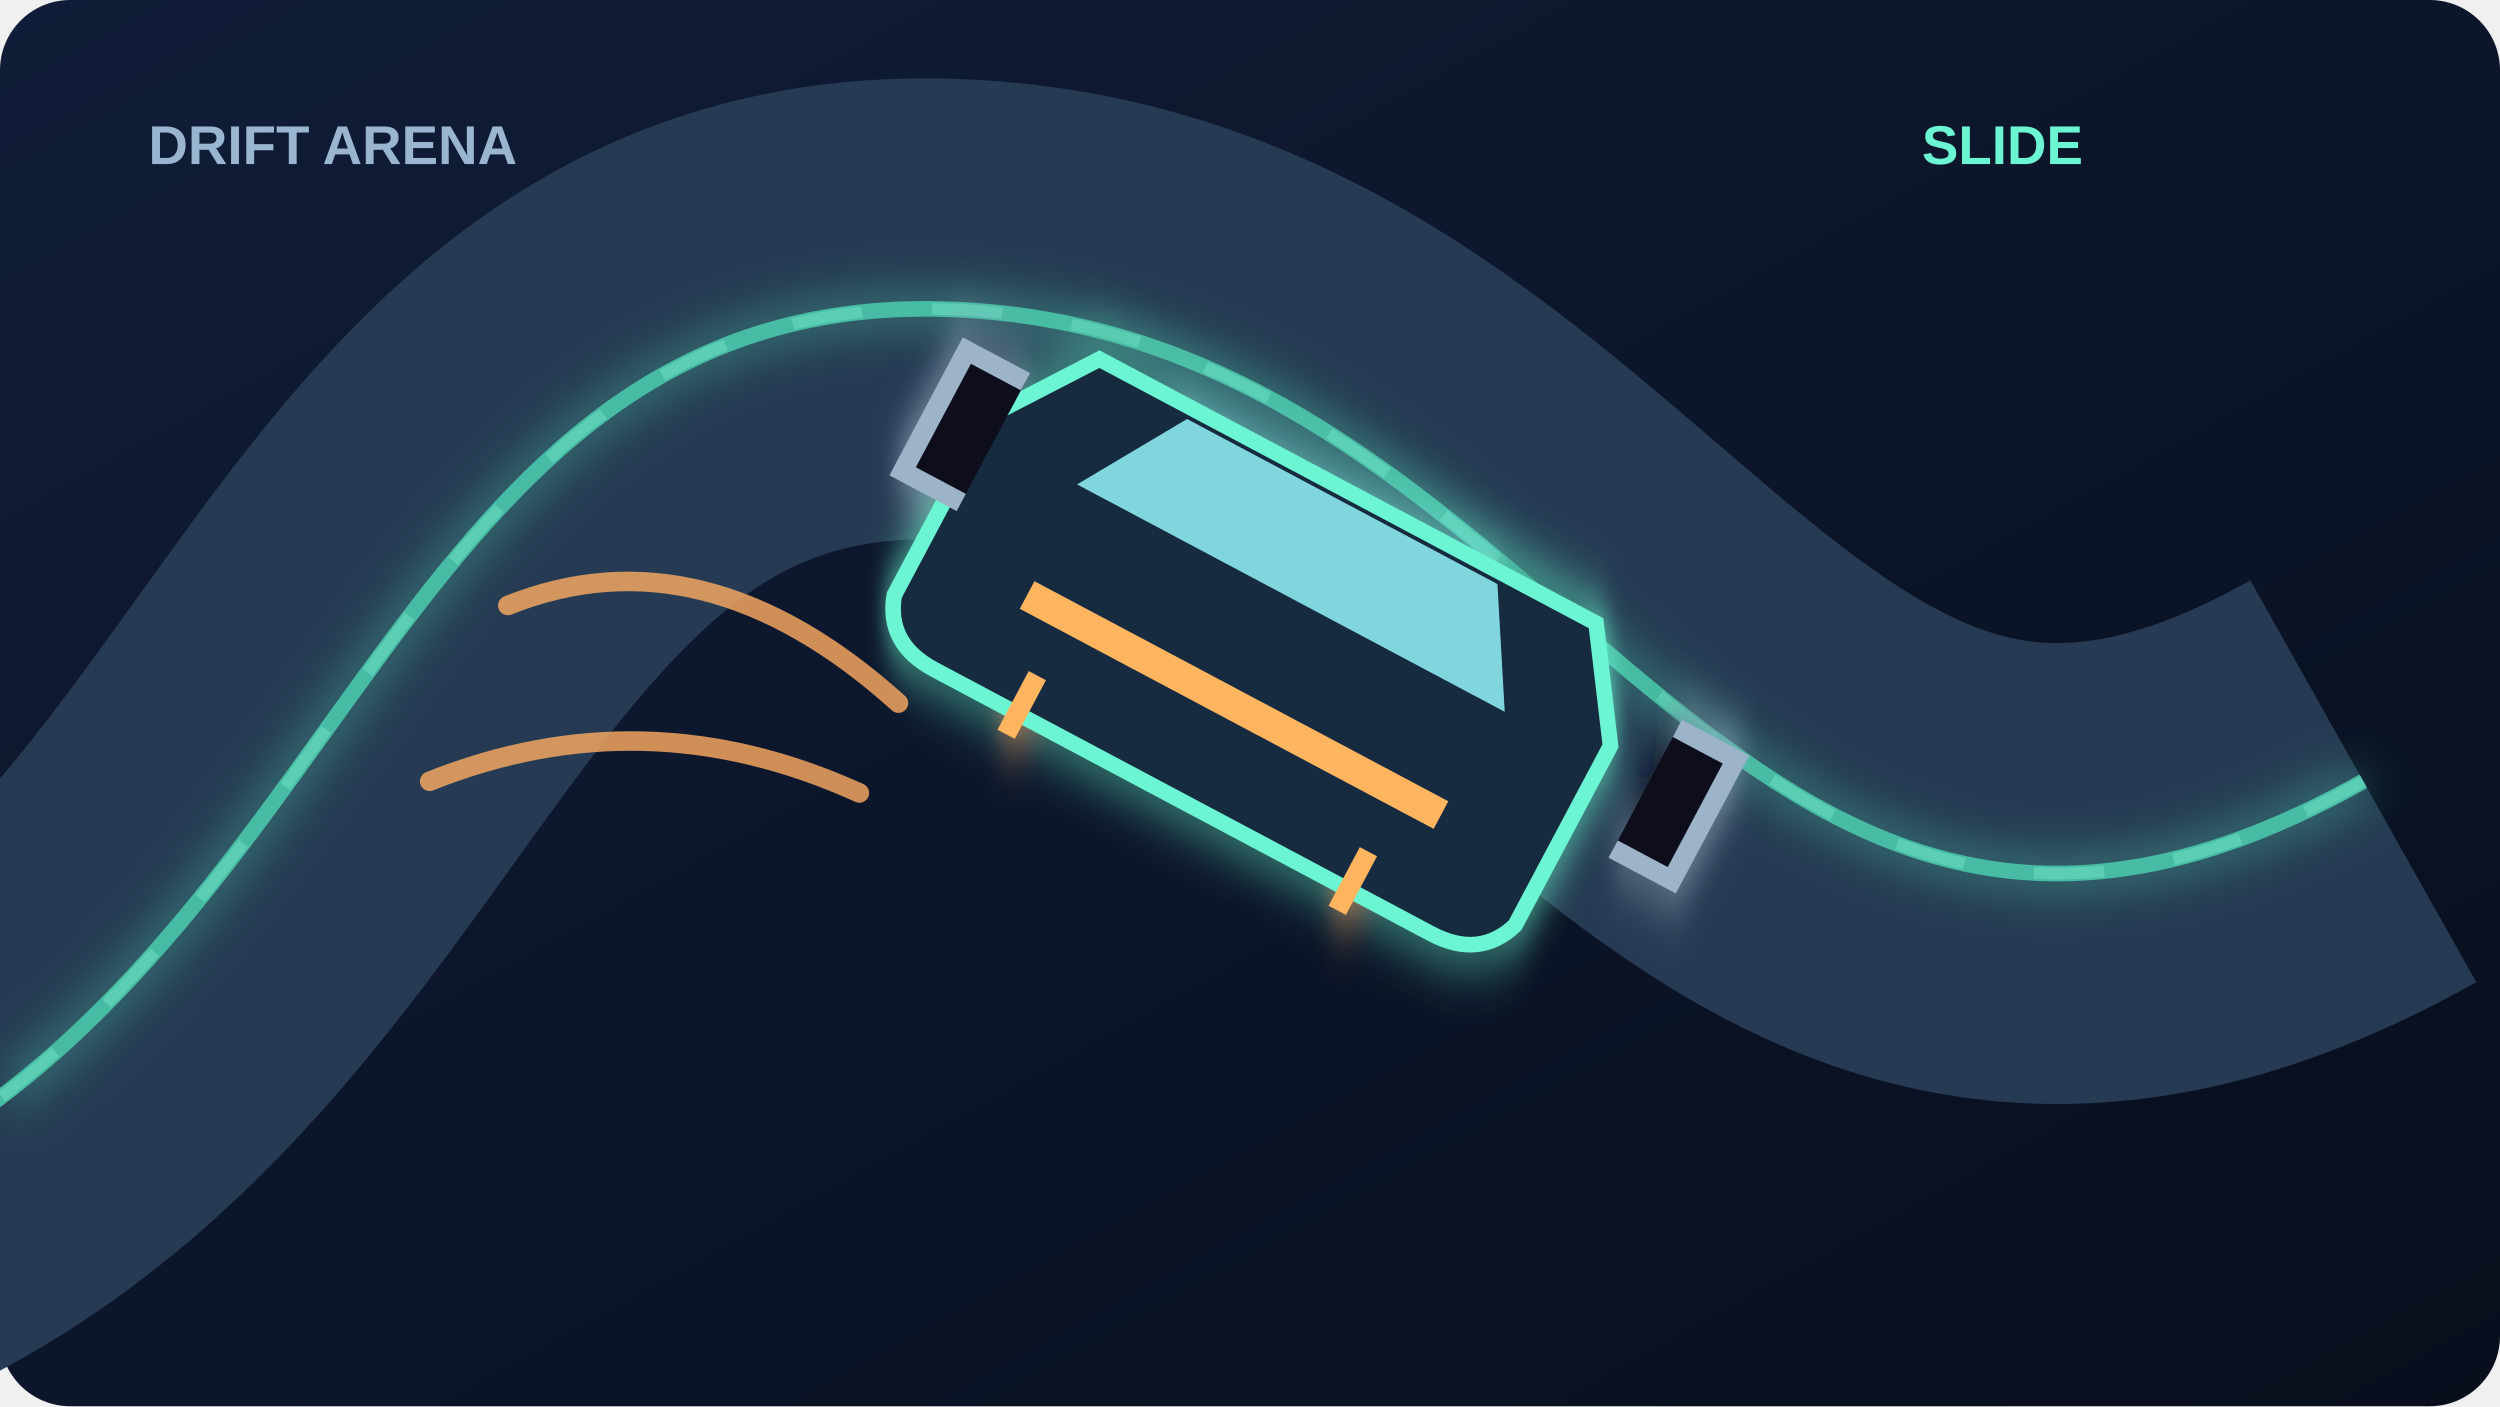
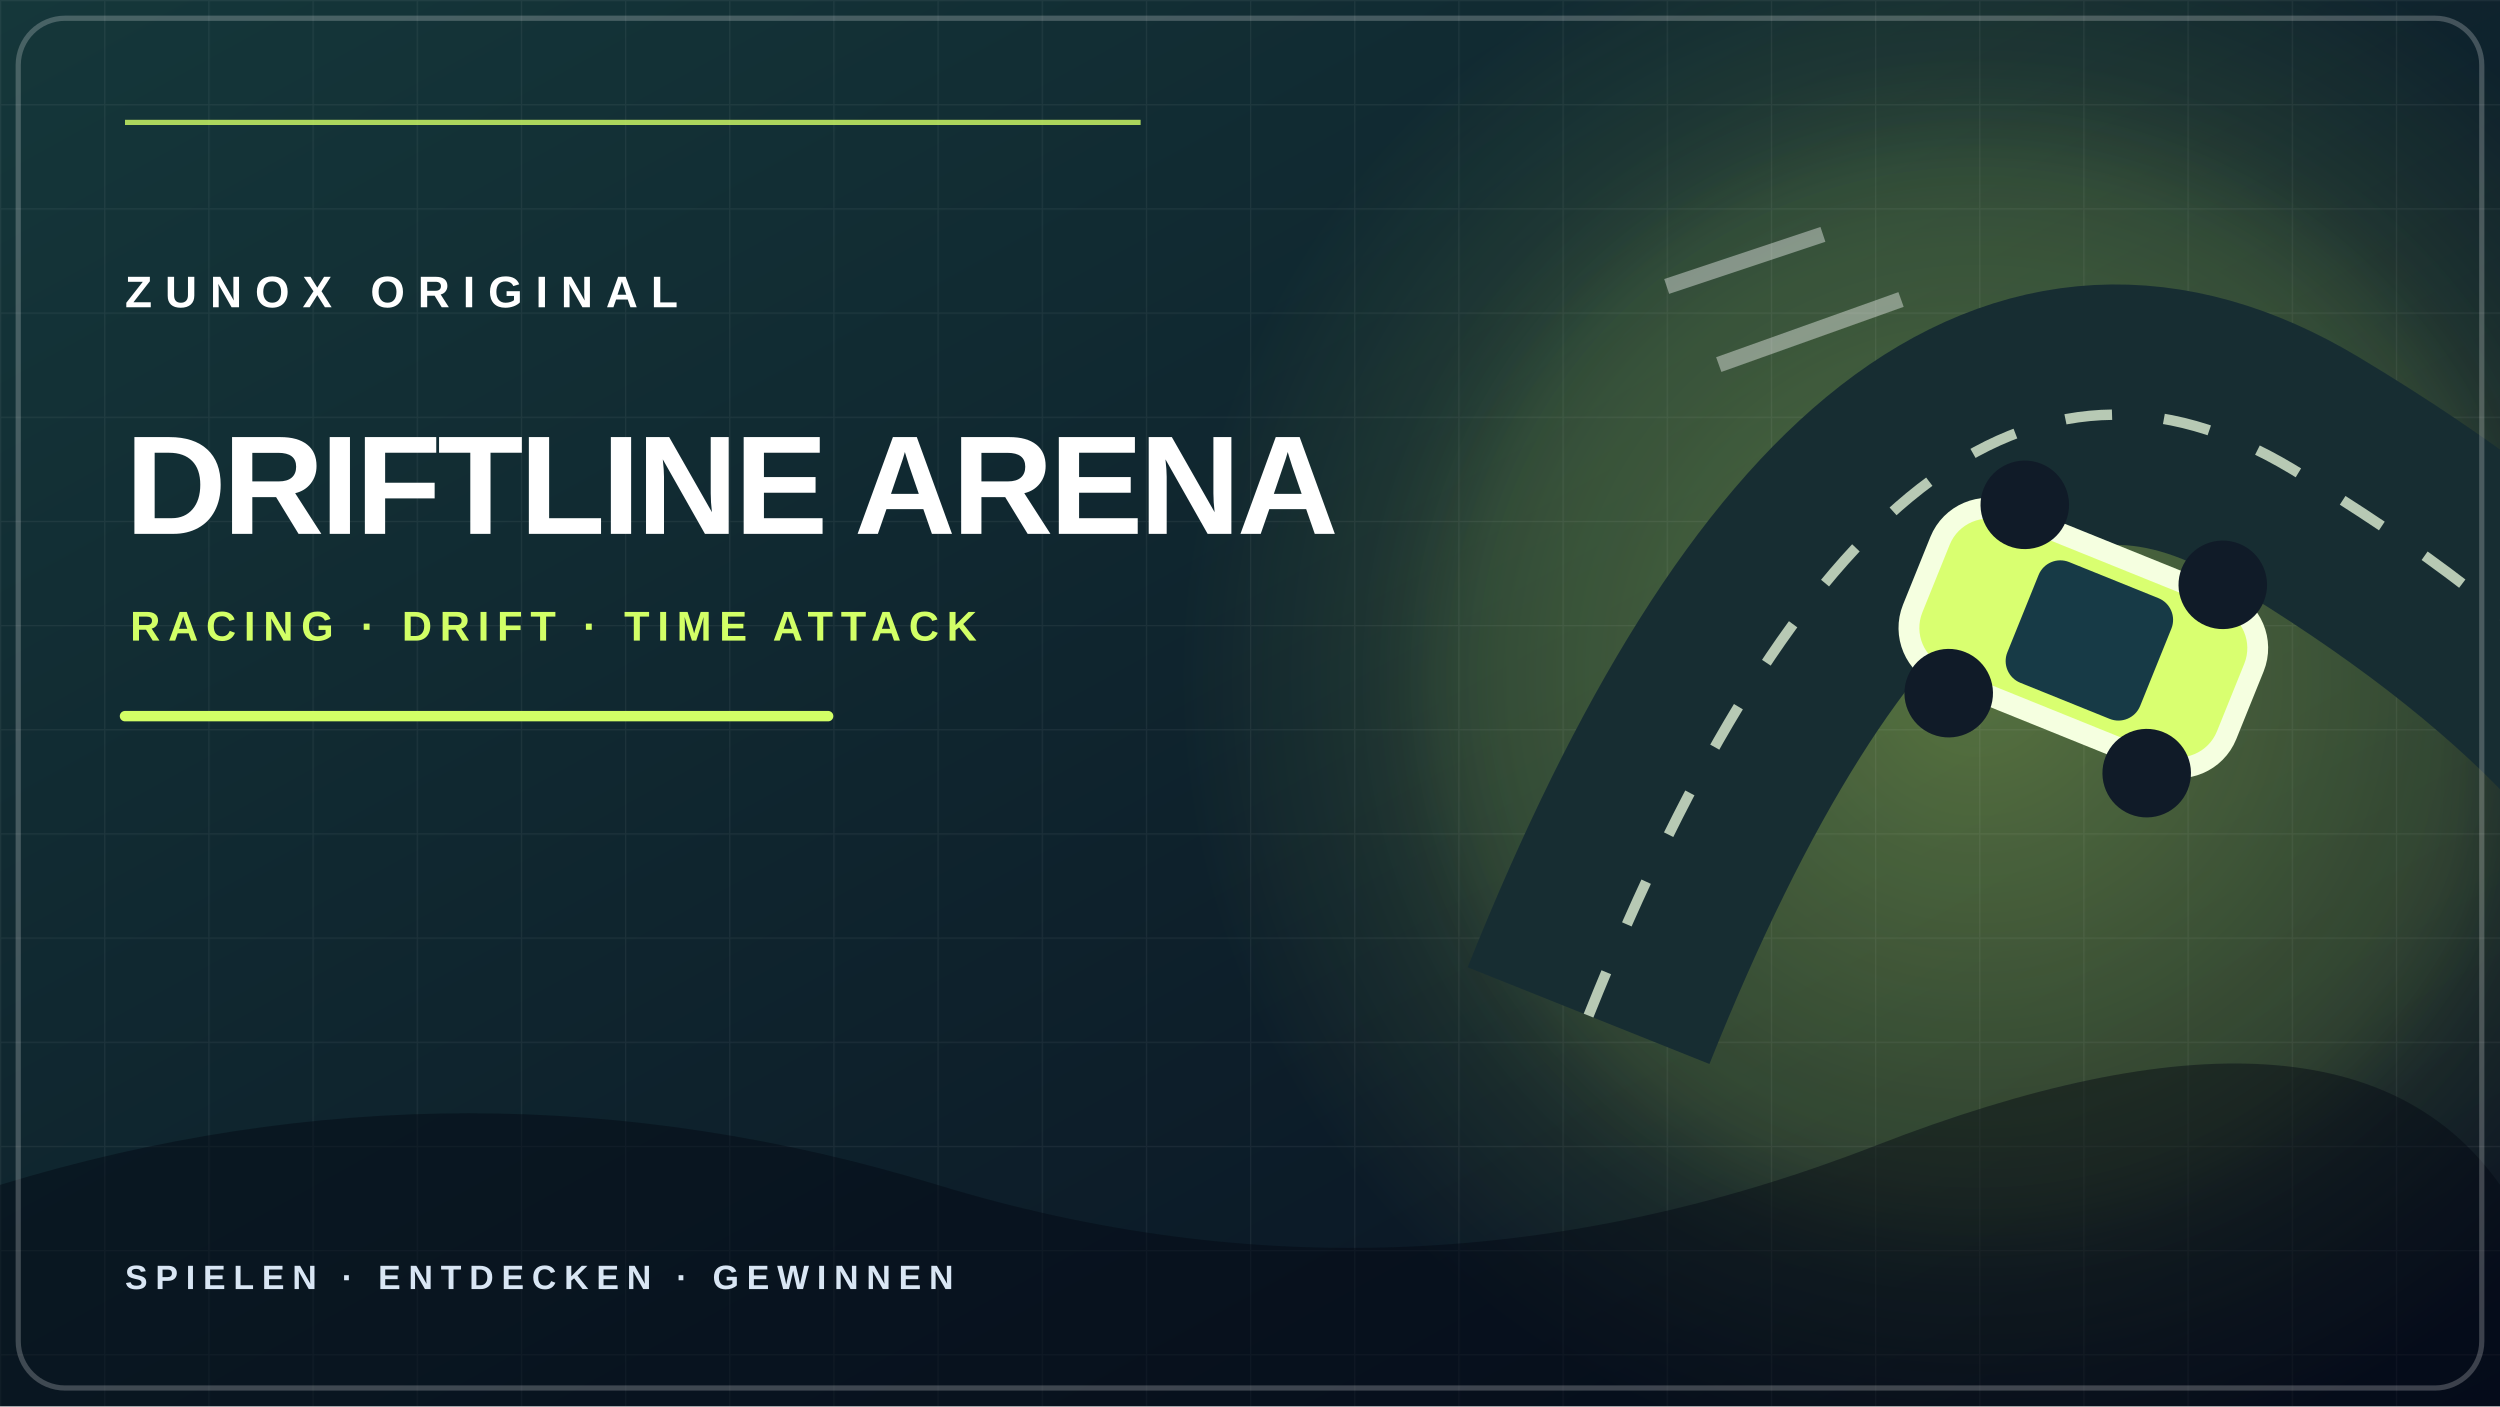
- <svg xmlns="http://www.w3.org/2000/svg" viewBox="0 0 640 360">
+ <svg xmlns="http://www.w3.org/2000/svg" viewBox="0 0 960 540" role="img" aria-labelledby="t d">
  <defs>
-     <linearGradient id="b" x2="1" y2="1">
-       <stop stop-color="#101d38" />
-       <stop offset="1" stop-color="#080e1c" />
+     <linearGradient id="bg" x2="1" y2="1">
+       <stop stop-color="#15373a" />
+       <stop offset="1" stop-color="#080f20" />
    </linearGradient>
-     <filter id="g">
-       <feGaussianBlur stdDeviation="6" result="x" />
-       <feMerge>
-         <feMergeNode in="x" />
-         <feMergeNode in="SourceGraphic" />
-       </feMerge>
+     <radialGradient id="halo">
+       <stop stop-color="#d2ff66" stop-opacity=".32" />
+       <stop offset="1" stop-color="#d2ff66" stop-opacity="0" />
+     </radialGradient>
+     <pattern id="grid" width="40" height="40" patternUnits="userSpaceOnUse">
+       <path d="M40 0H0V40" fill="none" stroke="#fff" stroke-opacity=".055" />
+     </pattern>
+     <filter id="glow">
+       <feGaussianBlur stdDeviation="15" />
    </filter>
  </defs>
-   <rect width="640" height="360" rx="18" fill="url(#b)" />
-   <path d="M-30 300C95 235 105 65 255 80s190 210 350 120" fill="none" stroke="#263b53" stroke-width="118" />
-   <path d="M-30 300C95 235 105 65 255 80s190 210 350 120" fill="none" stroke="#a7bfd0" stroke-width="3" stroke-dasharray="18 18" opacity=".5" />
-   <path d="M-30 300C95 235 105 65 255 80s190 210 350 120" fill="none" stroke="#57f1c5" stroke-width="4" opacity=".7" filter="url(#g)" />
-   <g transform="translate(330 154) rotate(28)" filter="url(#g)">
-     <path d="M-72-32h144l18 26v52q-4 12-18 12H-72q-14 0-18-12V-6Z" fill="#142a40" stroke="#6cf5d2" stroke-width="4" />
-     <path d="M-45-29h90l17 28H-62Z" fill="#8de9f0" opacity=".9" />
-     <path d="M-60 30h120" stroke="#ffb45f" stroke-width="8" />
-     <path d="M-86-18h-17v35h17m189-35h17v35h-17" fill="#09111d" stroke="#9db3ca" stroke-width="5" />
-     <path d="M-48 47v17m96-17v17" stroke="#ffb45f" stroke-width="5" />
+   <rect width="960" height="540" fill="url(#bg)" />
+   <circle cx="760" cy="260" r="310" fill="url(#halo)" />
+   <circle cx="760" cy="260" r="210" fill="#d2ff66" opacity=".08" filter="url(#glow)" />
+   <rect width="960" height="540" fill="url(#grid)" />
+   <path d="M0 455Q180 400 360 455T720 440T960 455V540H0Z" fill="#020711" opacity=".45" />
+   <g transform="translate(620 70)">
+     <path d="M-10 320Q110 20 260 110T440 300" fill="none" stroke="#172d32" stroke-width="100" />
+     <path d="M-10 320Q110 20 260 110T440 300" fill="none" stroke="#b7c9b4" stroke-width="4" stroke-dasharray="18 20" />
+     <g transform="translate(180 175) rotate(22)">
+       <rect x="-65" y="-34" width="130" height="68" rx="20" fill="#d9ff70" stroke="#f5ffe0" stroke-width="8" />
+       <rect x="-25" y="-25" width="55" height="50" rx="9" fill="#173a46" />
+       <circle cx="-40" cy="-39" r="17" fill="#101b28" />
+       <circle cx="42" cy="-39" r="17" fill="#101b28" />
+       <circle cx="-40" cy="39" r="17" fill="#101b28" />
+       <circle cx="42" cy="39" r="17" fill="#101b28" />
+     </g>
+     <path d="M20 40 80 20M40 70 110 45" stroke="#fff" stroke-width="6" opacity=".4" />
  </g>
-   <path d="M230 180q-50-45-100-25m90 48q-55-25-110-3" fill="none" stroke="#ffad61" stroke-width="5" stroke-linecap="round" opacity=".8" />
-   <g fill="#9ab5d0" font-family="Arial,sans-serif" font-size="14" font-weight="700">
-     <text x="38" y="42">DRIFT ARENA</text>
-     <text x="492" y="42" fill="#6cf5d2">SLIDE</text>
-   </g>
+   <path d="M48 46h390v2H48Z" fill="#d2ff66" opacity=".8" />
+   <text x="48" y="118" fill="#fff" font-family="Arial,sans-serif" font-size="17" font-weight="800" letter-spacing="5">ZUNOX ORIGINAL</text>
+   <text x="48" y="205" fill="#fff" font-family="Arial,sans-serif" font-size="54" font-weight="1000" letter-spacing="-1.5">DRIFTLINE ARENA</text>
+   <text x="50" y="246" fill="#d2ff66" font-family="Arial,sans-serif" font-size="16" font-weight="800" letter-spacing="3">RACING · DRIFT · TIME ATTACK</text>
+   <path d="M48 275h270" stroke="#d2ff66" stroke-width="4" stroke-linecap="round" />
+   <text x="48" y="495" fill="#d9e6f4" font-family="Arial,sans-serif" font-size="13" font-weight="700" letter-spacing="3">SPIELEN · ENTDECKEN · GEWINNEN</text>
+   <rect x="7" y="7" width="946" height="526" rx="18" fill="none" stroke="#fff" stroke-opacity=".22" stroke-width="2" />
</svg>
